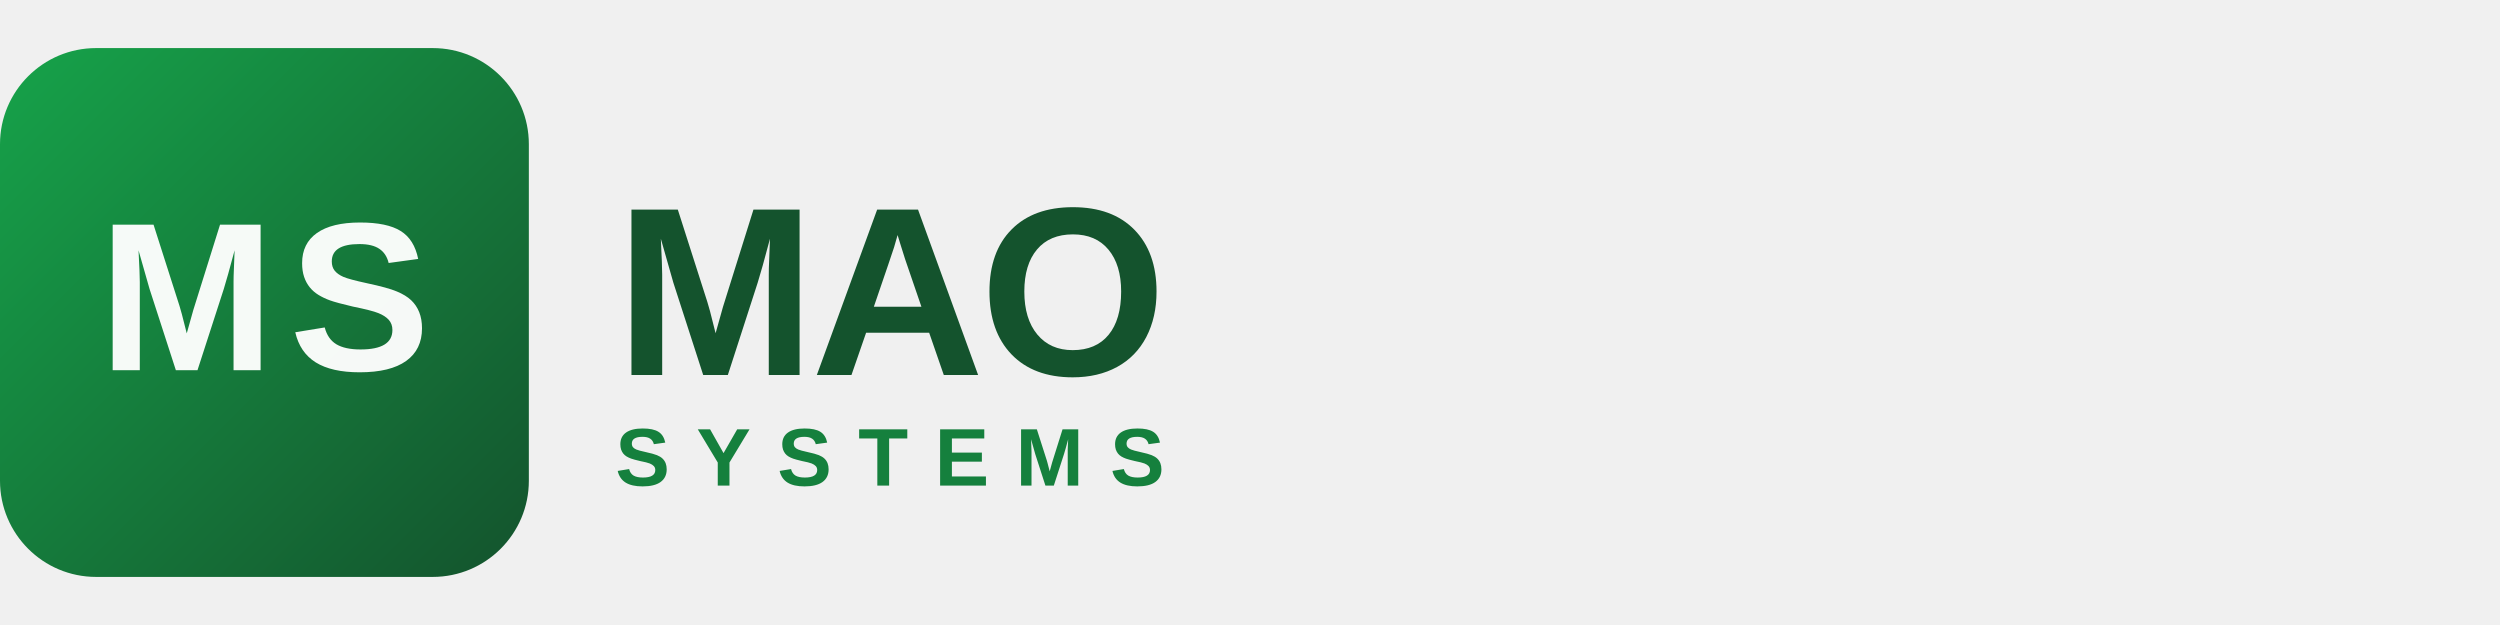
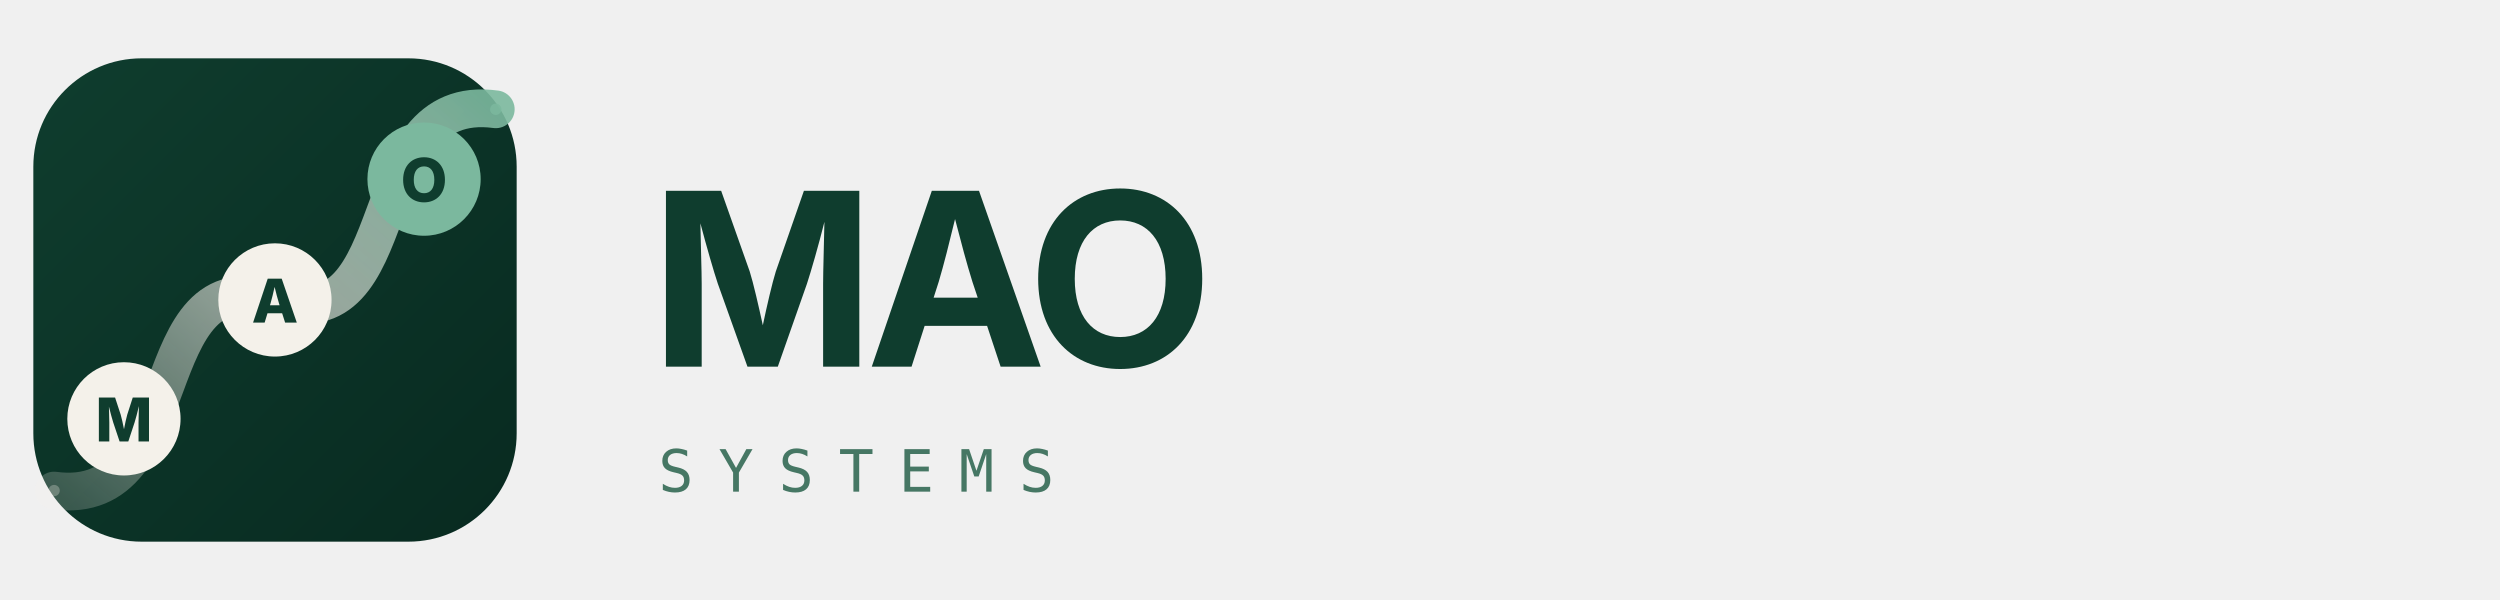
- <svg xmlns="http://www.w3.org/2000/svg" viewBox="0 0 520 130" width="520" height="130">
+ <svg xmlns="http://www.w3.org/2000/svg" viewBox="0 0 600 144" width="600" height="144" role="img" aria-label="MAO Systems">
  <defs>
-     <linearGradient id="bg-gradient" x1="0%" y1="0%" x2="100%" y2="100%">
-       <stop offset="0%" style="stop-color:#16A34A;stop-opacity:1" />
-       <stop offset="100%" style="stop-color:#14532D;stop-opacity:1" />
+     <linearGradient id="mao-h-bg" x1="0%" y1="0%" x2="100%" y2="100%">
+       <stop offset="0%" stop-color="#0F3D2E" />
+       <stop offset="100%" stop-color="#082A20" />
+     </linearGradient>
+     <linearGradient id="mao-h-flow" x1="0%" y1="100%" x2="100%" y2="0%">
+       <stop offset="0%" stop-color="#F4F1EA" stop-opacity="0.20" />
+       <stop offset="50%" stop-color="#F4F1EA" stop-opacity="0.60" />
+       <stop offset="100%" stop-color="#7BB89E" stop-opacity="0.90" />
    </linearGradient>
  </defs>
-   <rect x="0" y="10" width="110" height="110" rx="20" ry="20" fill="url(#bg-gradient)" />
-   <text x="55" y="77" font-family="'Trebuchet MS', 'Century Gothic', 'Gill Sans MT', Arial, sans-serif" font-size="44" font-weight="700" text-anchor="middle" letter-spacing="3" fill="white" opacity="0.96">MS</text>
-   <text x="128" y="78" font-family="'Segoe UI', 'Helvetica Neue', Arial, sans-serif" font-size="50" font-weight="800" letter-spacing="-1" fill="#14532D">MAO</text>
-   <text x="128" y="101" font-family="'Segoe UI', 'Helvetica Neue', Arial, sans-serif" font-size="17" font-weight="600" letter-spacing="5.5" fill="#15803D">SYSTEMS</text>
+   <rect x="8" y="14" width="116" height="116" rx="26" ry="26" fill="url(#mao-h-bg)" />
+   <g transform="translate(8, 14) scale(0.2265)">
+     <path d="M 22 458 C 170 478, 110 210, 256 256 C 402 302, 342 34, 490 54" fill="none" stroke="url(#mao-h-flow)" stroke-width="40" stroke-linecap="round" />
+     <circle cx="22" cy="458" r="6" fill="#F4F1EA" opacity="0.28" />
+     <circle cx="490" cy="54" r="6" fill="#7BB89E" opacity="0.85" />
+     <circle cx="96" cy="382" r="60" fill="#F4F1EA" />
+     <text x="96" y="406" font-family="'Geist', 'Inter', sans-serif" font-size="64" font-weight="800" text-anchor="middle" fill="#0F3D2E" letter-spacing="-3">M</text>
+     <circle cx="256" cy="256" r="60" fill="#F4F1EA" />
+     <text x="256" y="280" font-family="'Geist', 'Inter', sans-serif" font-size="64" font-weight="800" text-anchor="middle" fill="#0F3D2E" letter-spacing="-3">A</text>
+     <circle cx="414" cy="128" r="60" fill="#7BB89E" />
+     <text x="414" y="152" font-family="'Geist', 'Inter', sans-serif" font-size="64" font-weight="800" text-anchor="middle" fill="#0F3D2E" letter-spacing="-3">O</text>
+   </g>
+   <text x="156" y="88" font-family="'Geist', 'Inter', -apple-system, 'Segoe UI', Arial, sans-serif" font-size="58" font-weight="700" letter-spacing="-2.2" fill="#0F3D2E">MAO</text>
+   <text x="158" y="118" font-family="'Geist Mono', 'JetBrains Mono', ui-monospace, monospace" font-size="14" font-weight="500" letter-spacing="6" fill="#467764">SYSTEMS</text>
</svg>
